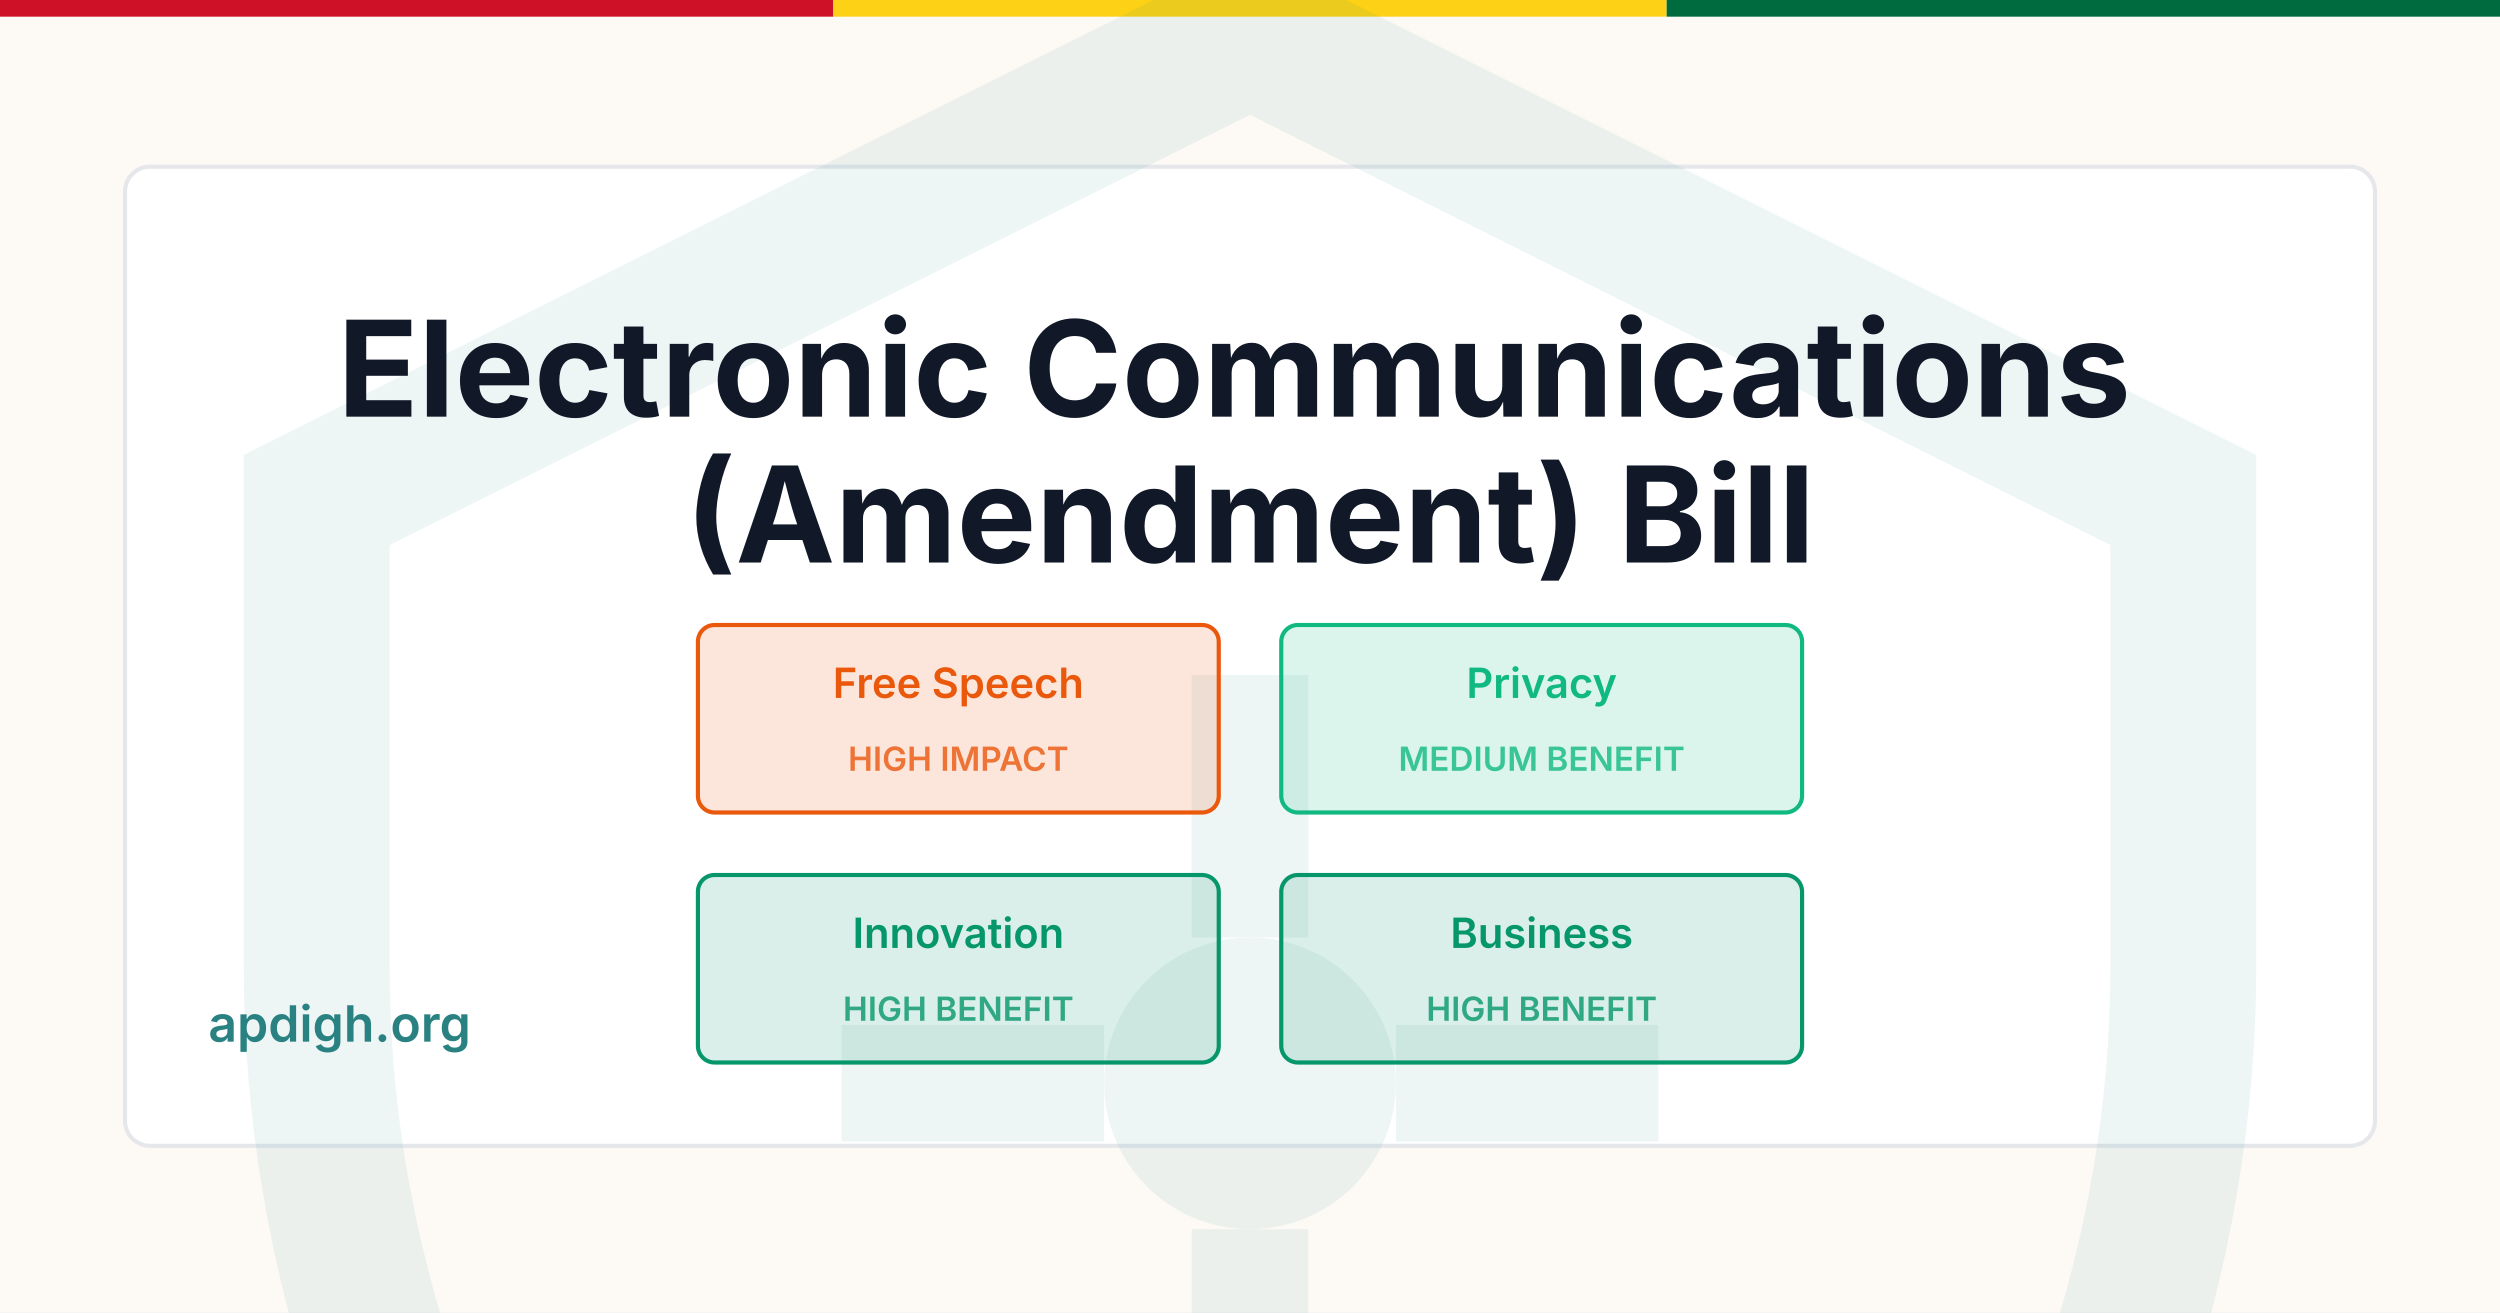
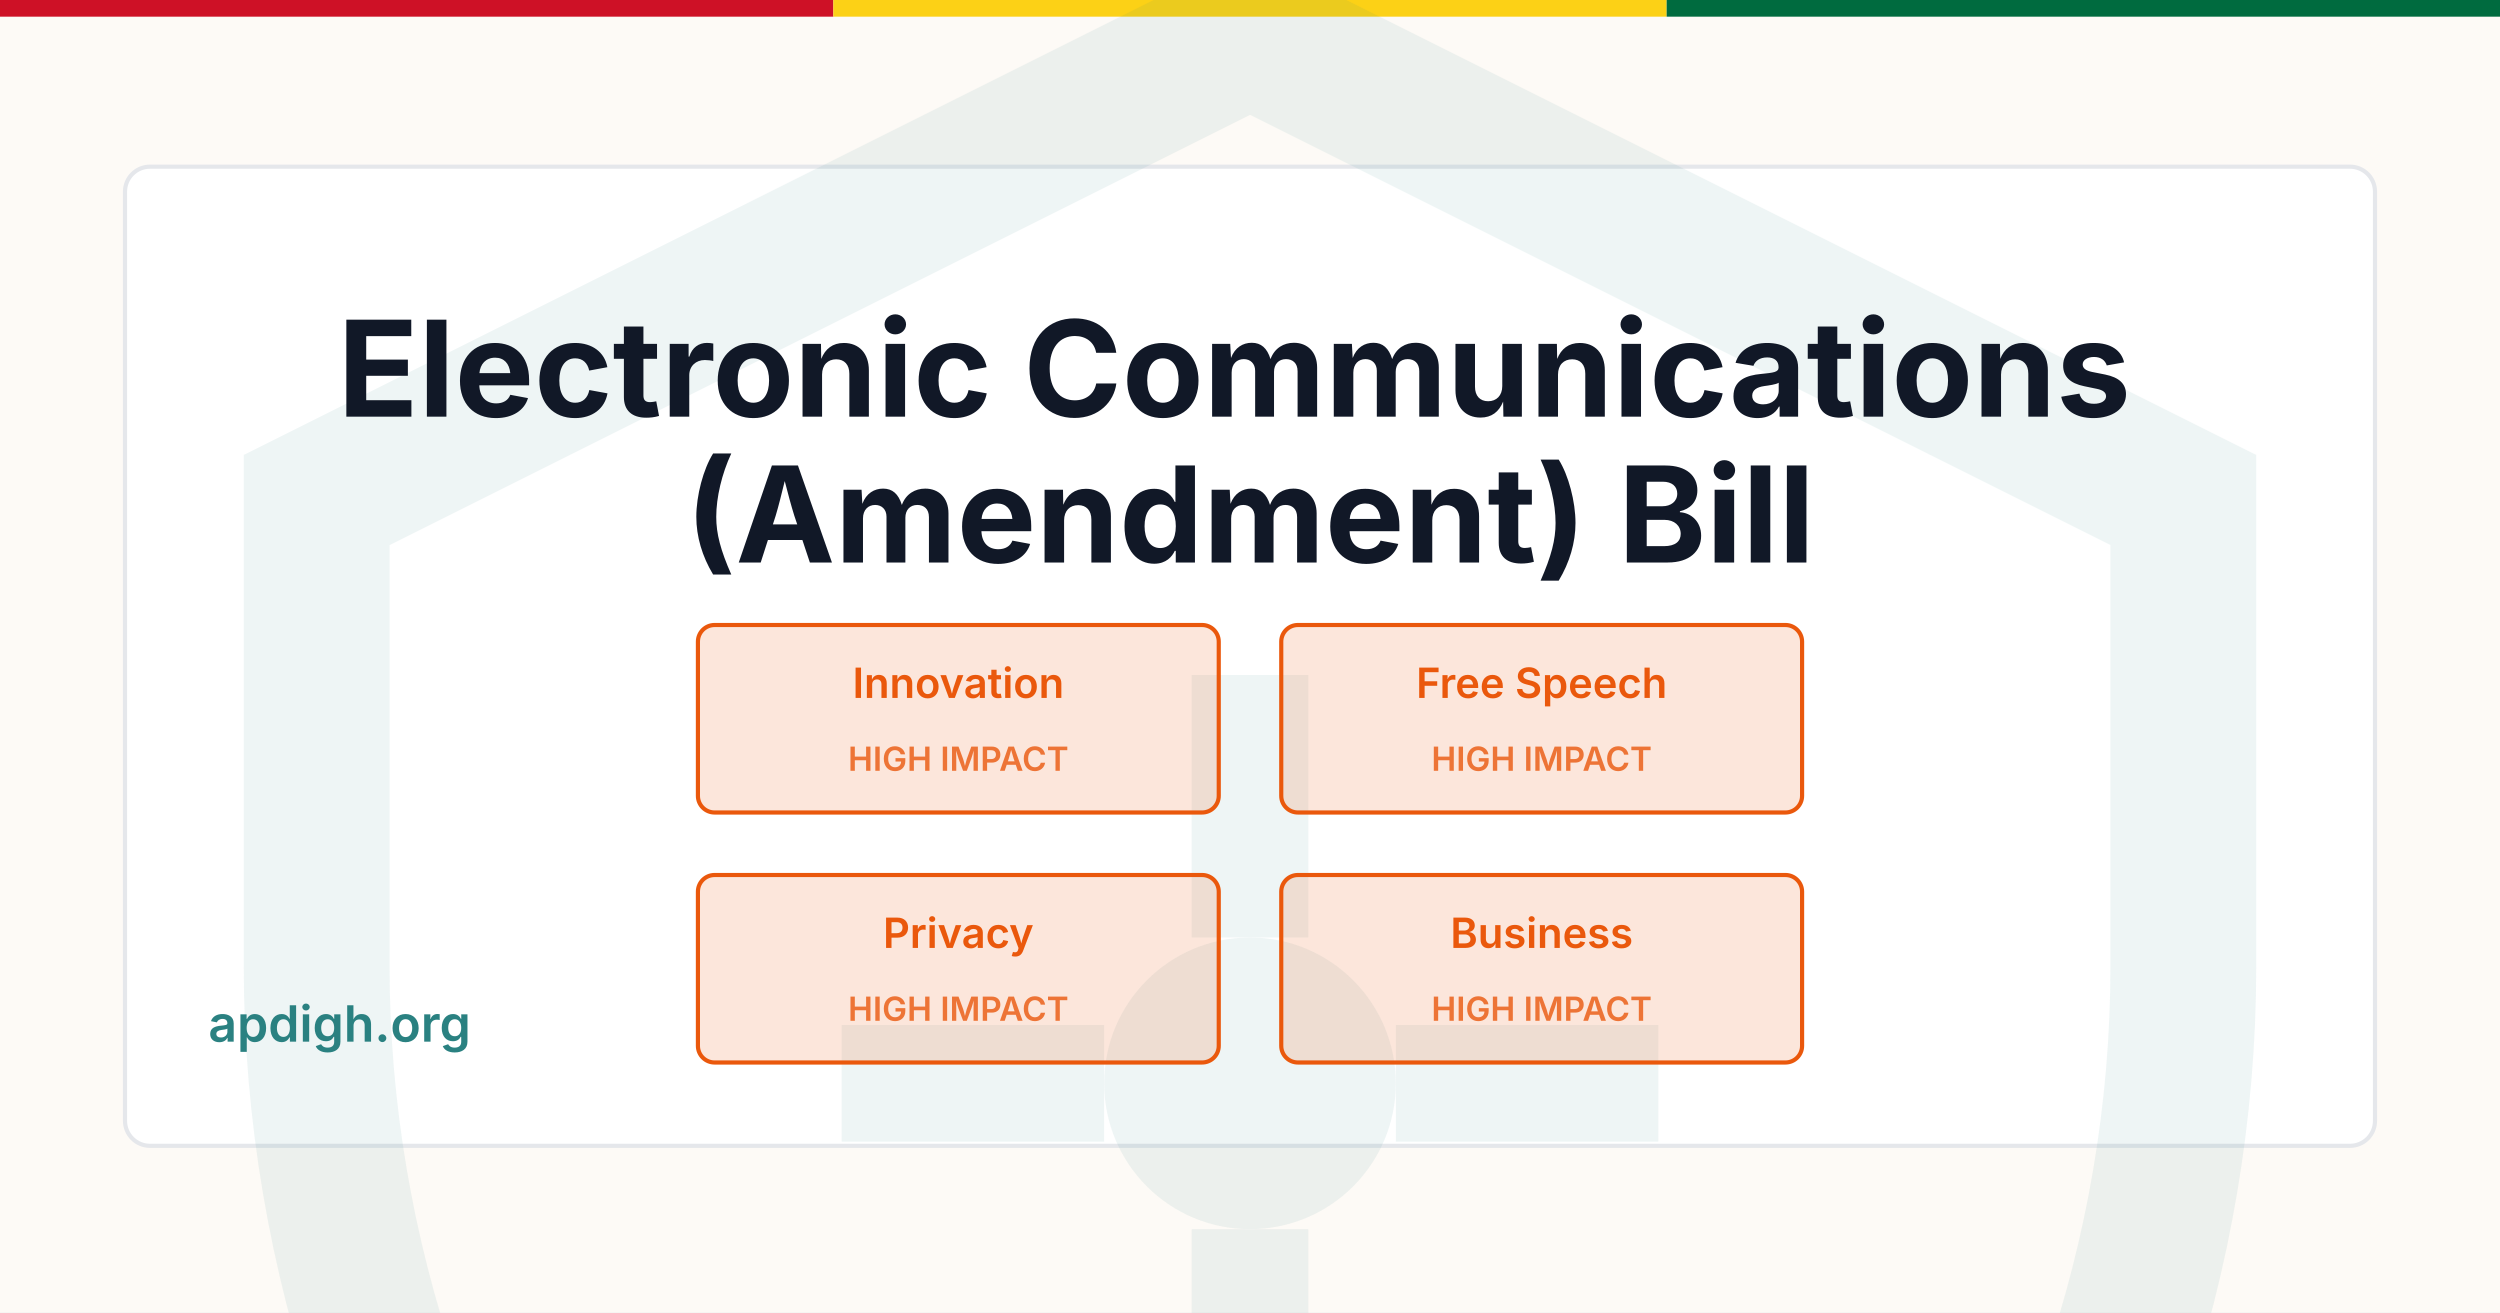
<svg xmlns="http://www.w3.org/2000/svg" width="1200" height="630" viewBox="0 0 1200 630">
  <rect width="1200" height="630" fill="#FDFAF6" />
  <rect x="0" y="0" width="400" height="8" fill="#CE1126" />
  <rect x="400" y="0" width="400" height="8" fill="#FCD116" />
  <rect x="800" y="0" width="400" height="8" fill="#006B3F" />
  <rect x="60" y="80" width="1080" height="470" fill="white" stroke="#E5E7EB" stroke-width="2" rx="12" />
  <g transform="translate(40, -40) scale(28)" opacity="0.08">
    <path d="M20 2L4 10V18C4 27.94 10.84 37.14 20 39C29.16 37.14 36 27.94 36 18V10L20 2Z" fill="none" stroke="#2A8181" stroke-width="2.5" />
    <circle cx="20" cy="20" r="2.5" fill="#2A8181" />
    <line x1="20" y1="17.5" x2="20" y2="13" stroke="#2A8181" stroke-width="2" />
    <line x1="20" y1="22.5" x2="20" y2="27" stroke="#2A8181" stroke-width="2" />
    <line x1="17.5" y1="20" x2="13" y2="20" stroke="#2A8181" stroke-width="2" />
    <line x1="22.5" y1="20" x2="27" y2="20" stroke="#2A8181" stroke-width="2" />
  </g>
  <text x="600" y="200" font-family="Inter, system-ui, sans-serif" font-size="64" font-weight="700" fill="#111827" text-anchor="middle">
    <tspan x="600" dy="0">Electronic Communications</tspan>
    <tspan x="600" dy="70">(Amendment) Bill</tspan>
  </text>
  <text x="100" y="500" font-family="Inter, system-ui, sans-serif" font-size="24" font-weight="600" fill="#2A8181">
    apdigh.org
  </text>
  <g transform="translate(335, 300)">
    <rect x="0" y="0" width="250" height="90" rx="8" fill="#EA580C" opacity="0.15" />
    <rect x="0" y="0" width="250" height="90" rx="8" fill="none" stroke="#EA580C" stroke-width="2" />
+     <text x="125" y="35" font-family="Inter, system-ui, sans-serif" font-size="20" font-weight="600" fill="#EA580C" text-anchor="middle">Innovation</text>
+     <text x="125" y="70" font-family="Inter, system-ui, sans-serif" font-size="16" font-weight="600" fill="#EA580C" text-anchor="middle" opacity="0.8">HIGH IMPACT</text>
+   </g>
+   <g transform="translate(615, 300)">
+     <rect x="0" y="0" width="250" height="90" rx="8" fill="#EA580C" opacity="0.15" />
+     <rect x="0" y="0" width="250" height="90" rx="8" fill="none" stroke="#EA580C" stroke-width="2" />
    <text x="125" y="35" font-family="Inter, system-ui, sans-serif" font-size="20" font-weight="600" fill="#EA580C" text-anchor="middle">Free Speech</text>
    <text x="125" y="70" font-family="Inter, system-ui, sans-serif" font-size="16" font-weight="600" fill="#EA580C" text-anchor="middle" opacity="0.8">HIGH IMPACT</text>
  </g>
-   <g transform="translate(615, 300)">
-     <rect x="0" y="0" width="250" height="90" rx="8" fill="#10B981" opacity="0.15" />
-     <rect x="0" y="0" width="250" height="90" rx="8" fill="none" stroke="#10B981" stroke-width="2" />
-     <text x="125" y="35" font-family="Inter, system-ui, sans-serif" font-size="20" font-weight="600" fill="#10B981" text-anchor="middle">Privacy</text>
-     <text x="125" y="70" font-family="Inter, system-ui, sans-serif" font-size="16" font-weight="600" fill="#10B981" text-anchor="middle" opacity="0.8">MEDIUM BENEFIT</text>
-   </g>
  <g transform="translate(335, 420)">
-     <rect x="0" y="0" width="250" height="90" rx="8" fill="#059669" opacity="0.15" />
-     <rect x="0" y="0" width="250" height="90" rx="8" fill="none" stroke="#059669" stroke-width="2" />
-     <text x="125" y="35" font-family="Inter, system-ui, sans-serif" font-size="20" font-weight="600" fill="#059669" text-anchor="middle">Innovation</text>
-     <text x="125" y="70" font-family="Inter, system-ui, sans-serif" font-size="16" font-weight="600" fill="#059669" text-anchor="middle" opacity="0.8">HIGH BENEFIT</text>
+     <rect x="0" y="0" width="250" height="90" rx="8" fill="#EA580C" opacity="0.15" />
+     <rect x="0" y="0" width="250" height="90" rx="8" fill="none" stroke="#EA580C" stroke-width="2" />
+     <text x="125" y="35" font-family="Inter, system-ui, sans-serif" font-size="20" font-weight="600" fill="#EA580C" text-anchor="middle">Privacy</text>
+     <text x="125" y="70" font-family="Inter, system-ui, sans-serif" font-size="16" font-weight="600" fill="#EA580C" text-anchor="middle" opacity="0.8">HIGH IMPACT</text>
  </g>
  <g transform="translate(615, 420)">
-     <rect x="0" y="0" width="250" height="90" rx="8" fill="#059669" opacity="0.15" />
-     <rect x="0" y="0" width="250" height="90" rx="8" fill="none" stroke="#059669" stroke-width="2" />
-     <text x="125" y="35" font-family="Inter, system-ui, sans-serif" font-size="20" font-weight="600" fill="#059669" text-anchor="middle">Business</text>
-     <text x="125" y="70" font-family="Inter, system-ui, sans-serif" font-size="16" font-weight="600" fill="#059669" text-anchor="middle" opacity="0.8">HIGH BENEFIT</text>
+     <rect x="0" y="0" width="250" height="90" rx="8" fill="#EA580C" opacity="0.15" />
+     <rect x="0" y="0" width="250" height="90" rx="8" fill="none" stroke="#EA580C" stroke-width="2" />
+     <text x="125" y="35" font-family="Inter, system-ui, sans-serif" font-size="20" font-weight="600" fill="#EA580C" text-anchor="middle">Business</text>
+     <text x="125" y="70" font-family="Inter, system-ui, sans-serif" font-size="16" font-weight="600" fill="#EA580C" text-anchor="middle" opacity="0.8">HIGH IMPACT</text>
  </g>
</svg>
